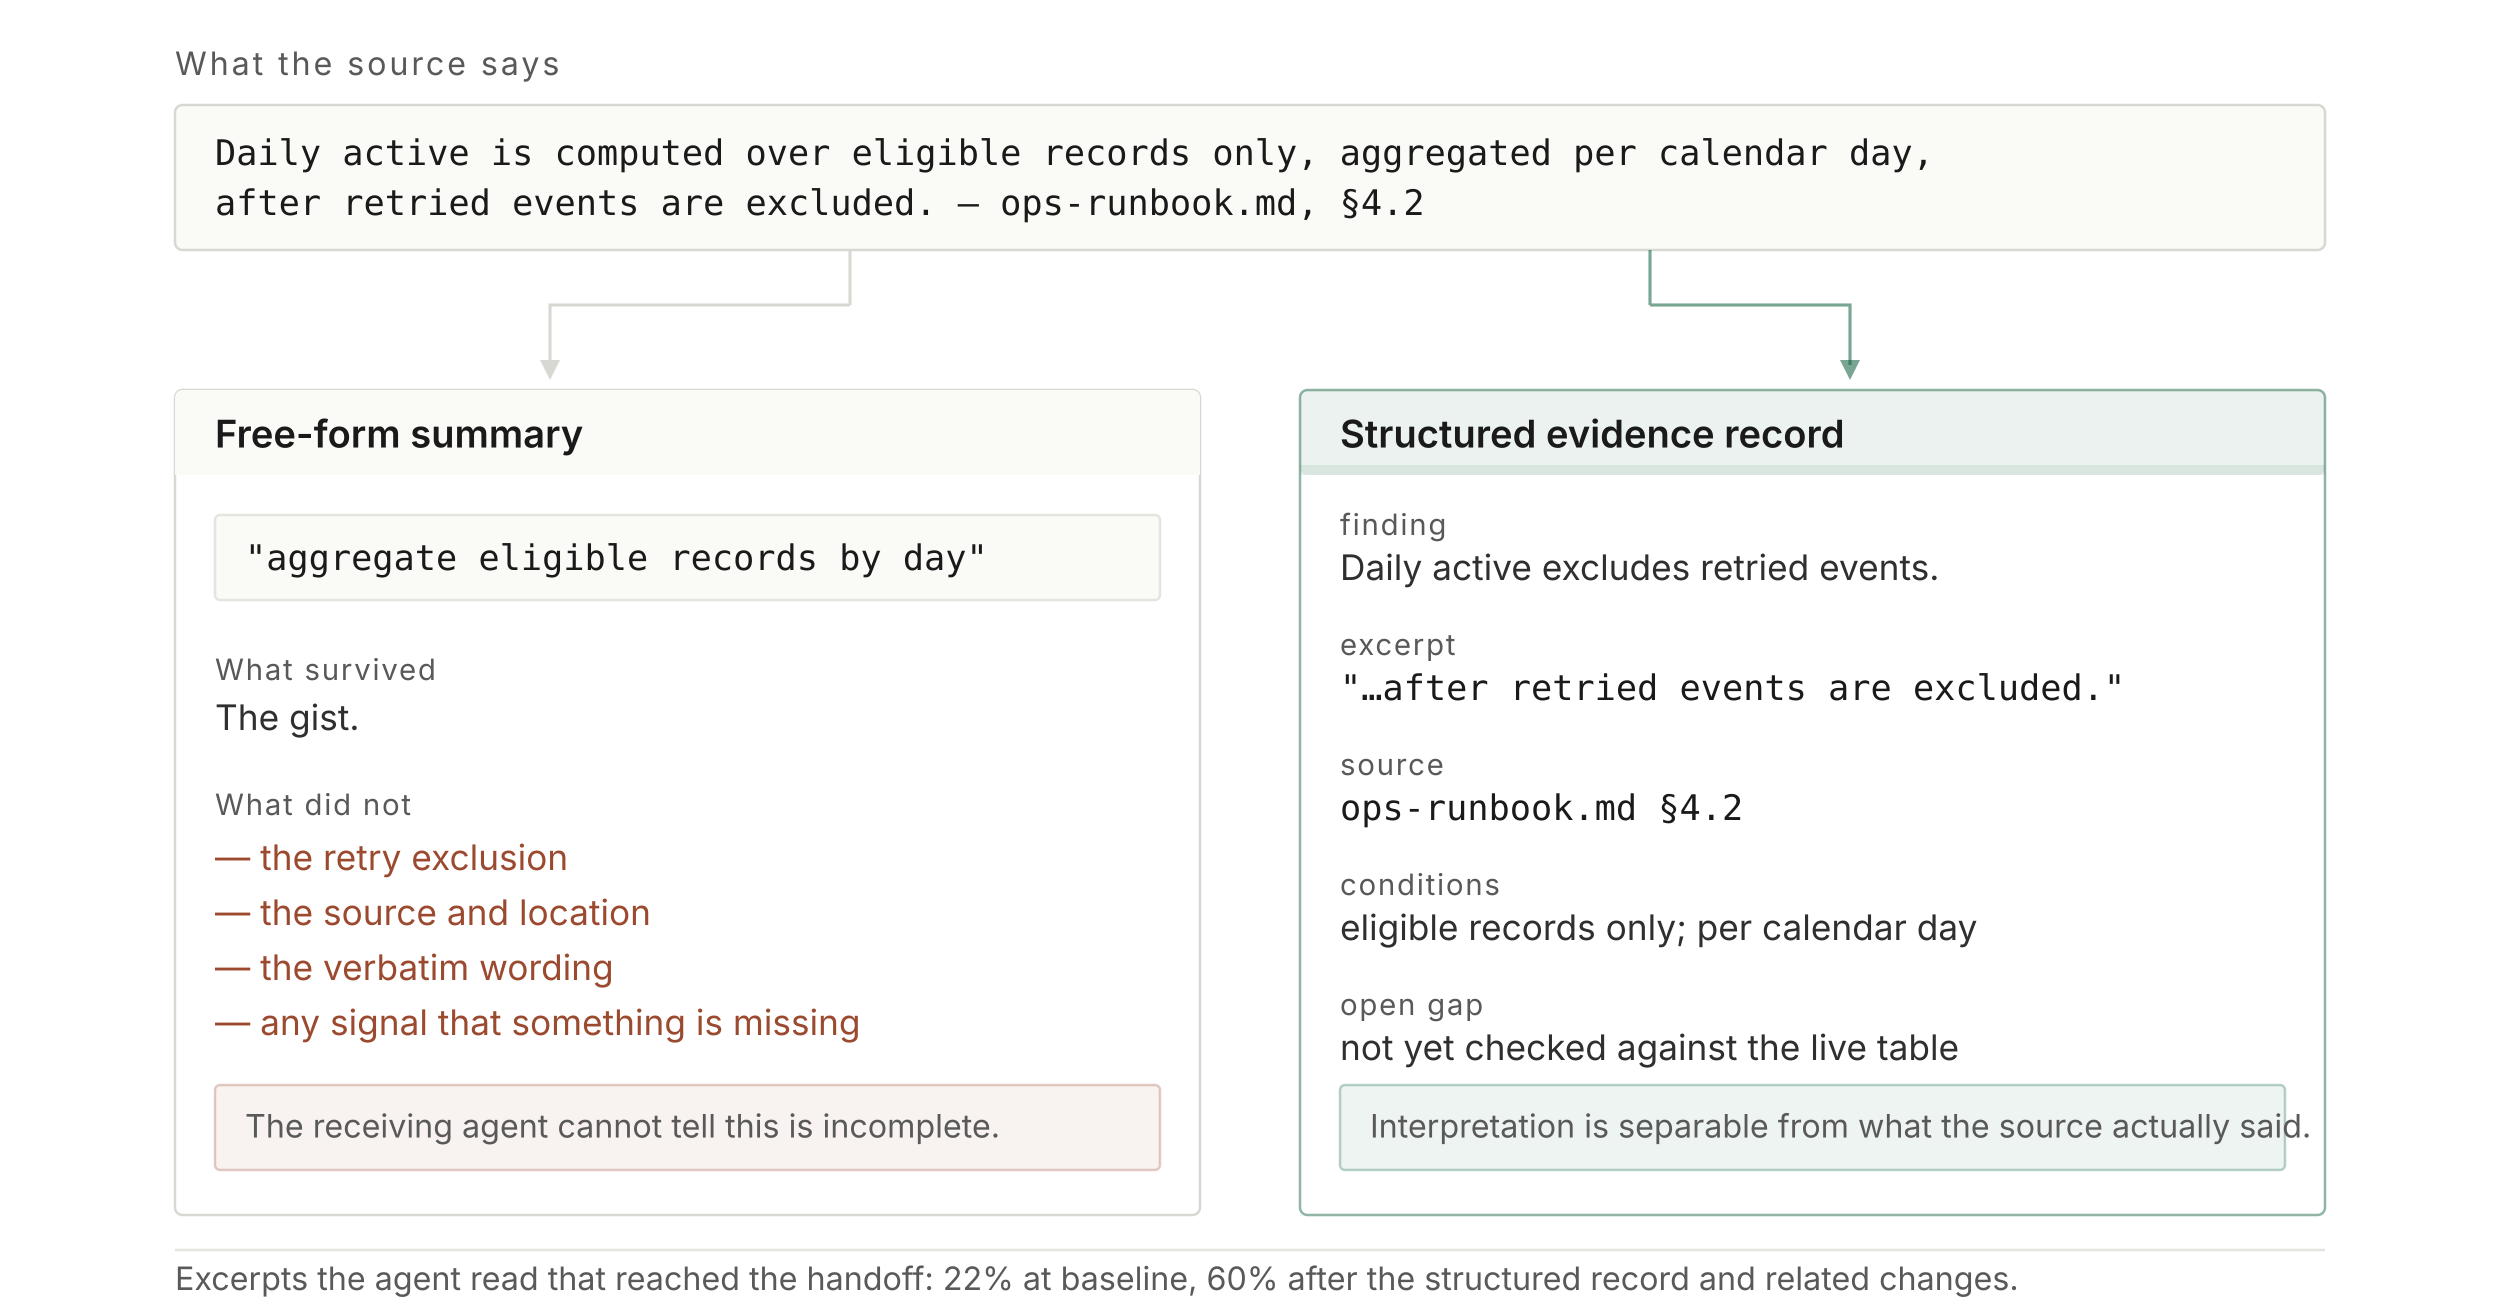
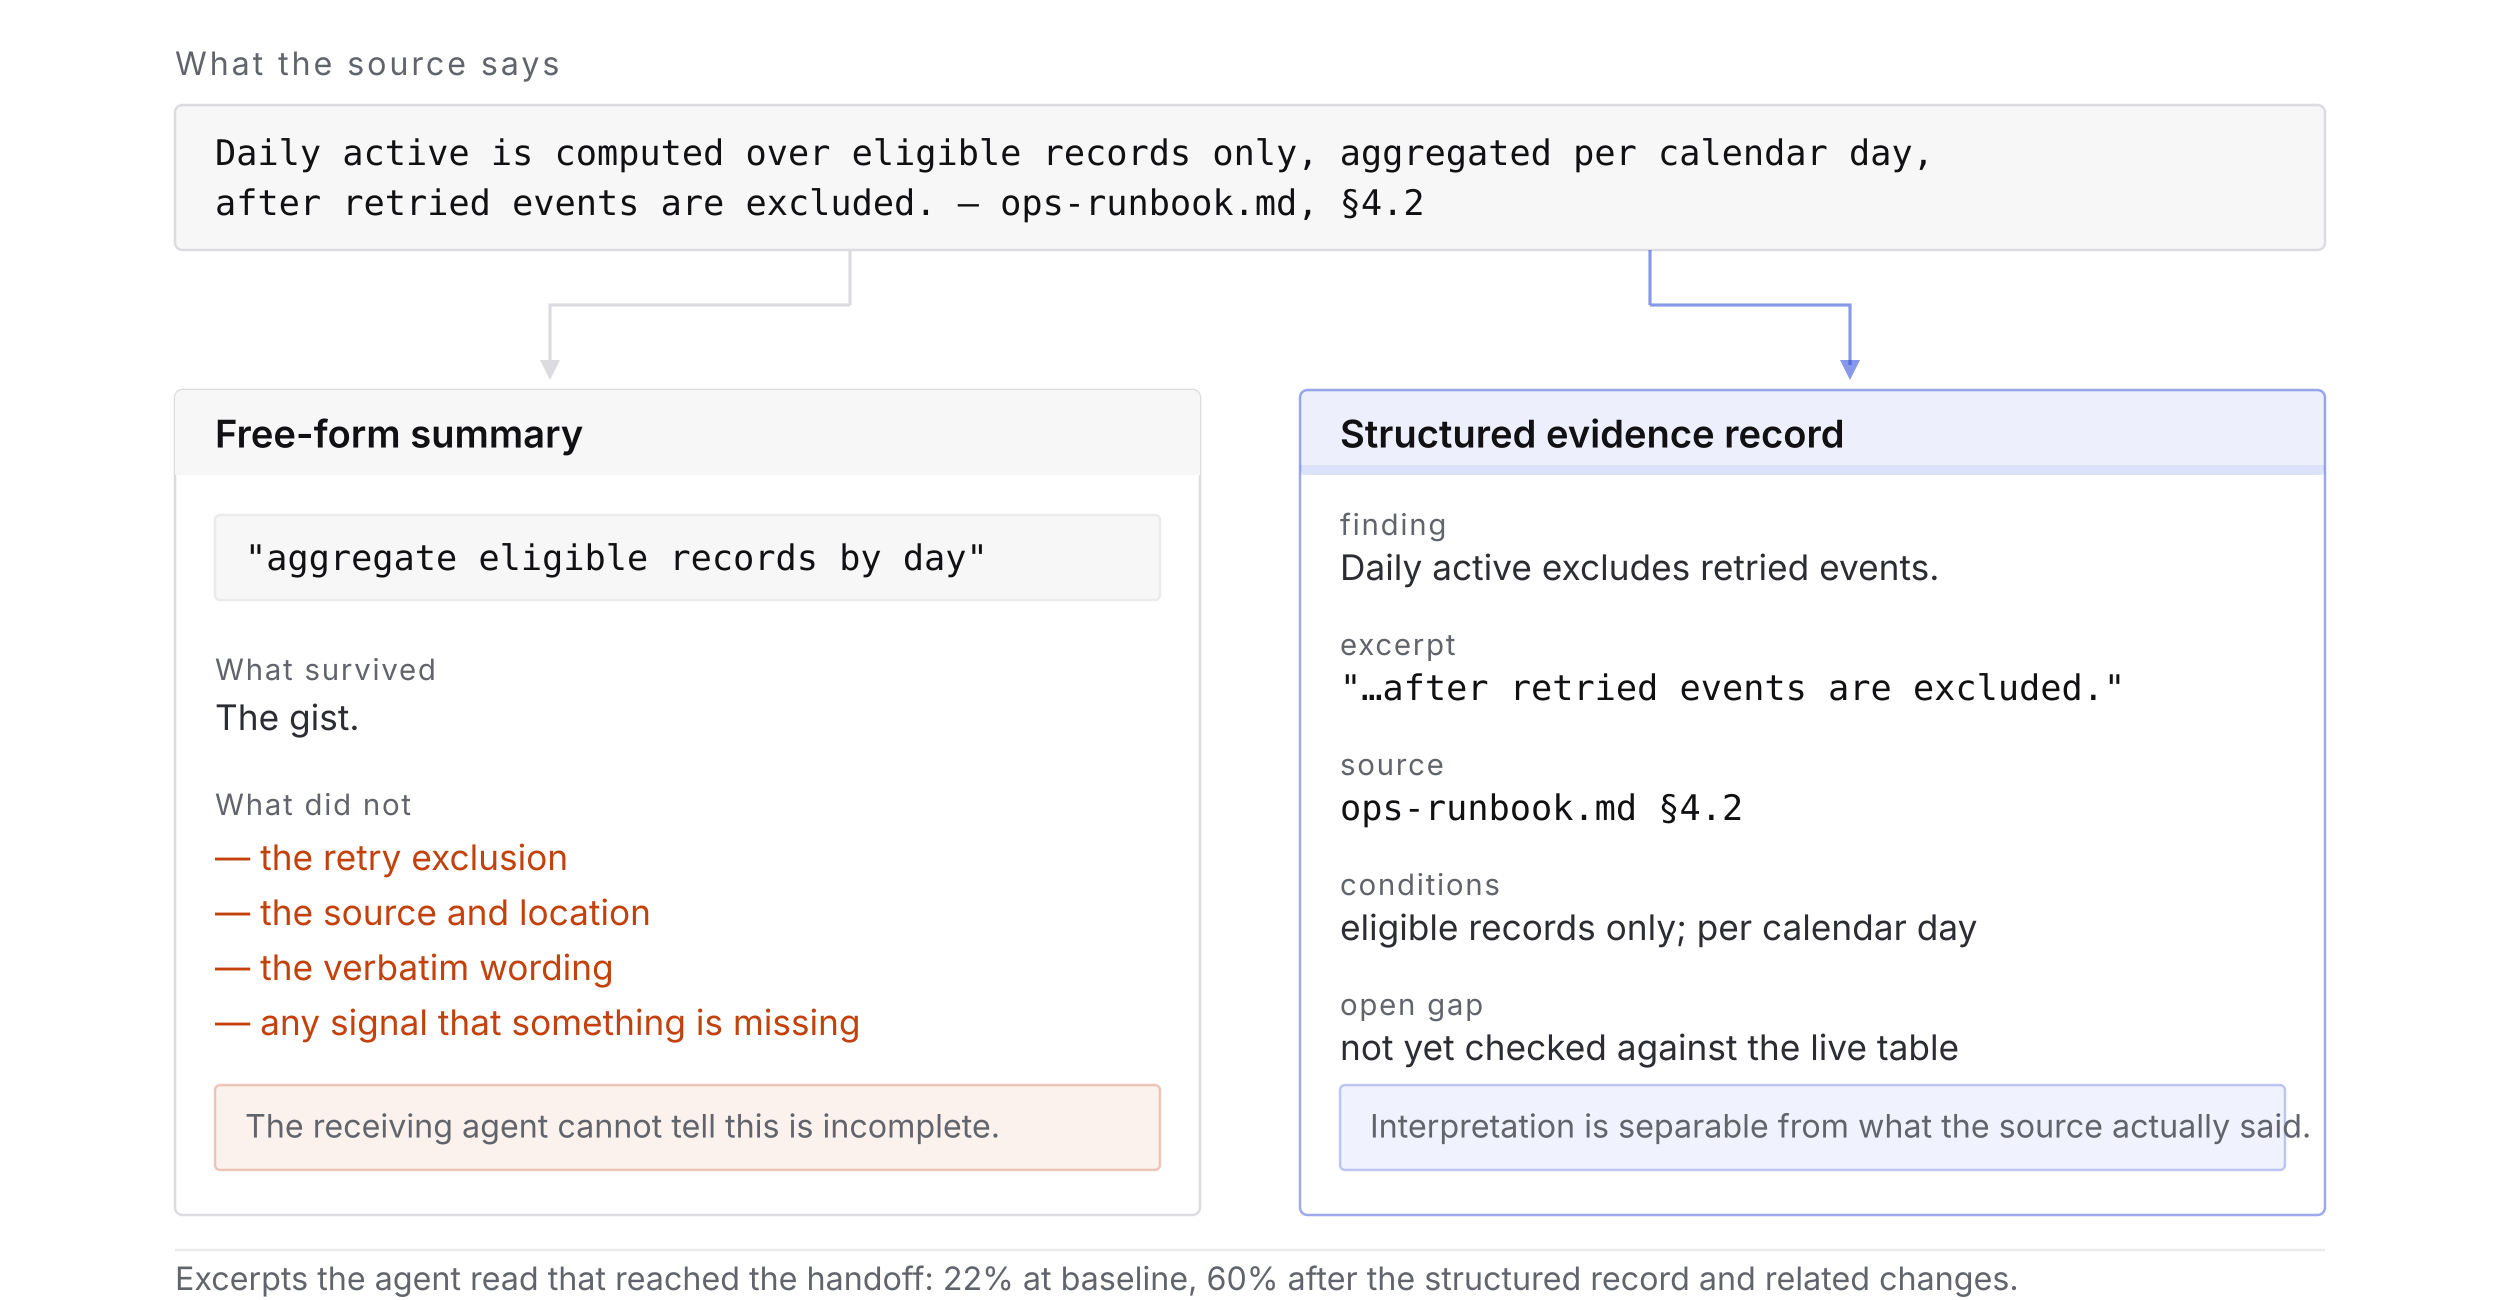
<svg xmlns="http://www.w3.org/2000/svg" viewBox="0 0 1000 520" width="1000" height="520" role="img" aria-labelledby="title desc" font-family="Inter, system-ui, -apple-system, 'Segoe UI', sans-serif">
  <style>
-     .lbl { font-size: 12.9px; fill: #595959; letter-spacing: .09em; text-transform: uppercase; }
-     .h   { font-size: 15.25px; fill: #1A1A1A; font-weight: 600; }
-     .k   { font-size: 11.75px; fill: #595959; letter-spacing: .06em; text-transform: uppercase; }
-     .v   { font-size: 14.1px; fill: #2F2F2F; }
-     .mono{ font-family: ui-monospace, SFMono-Regular, Menlo, monospace; font-size: 14.1px; fill: #1A1A1A; }
-     .lost{ font-size: 14.1px; fill: #9B4A2F; }
-     .note{ font-size: 12.9px; fill: #595959; }
+     .lbl { font-size: 12.9px; fill: #62646C; letter-spacing: .09em; text-transform: uppercase; }
+     .h   { font-size: 15.25px; fill: #111113; font-weight: 600; }
+     .k   { font-size: 11.75px; fill: #62646C; letter-spacing: .06em; text-transform: uppercase; }
+     .v   { font-size: 14.1px; fill: #2C2D32; }
+     .mono{ font-family: ui-monospace, SFMono-Regular, Menlo, monospace; font-size: 14.1px; fill: #111113; }
+     .lost{ font-size: 14.1px; fill: #C2410C; }
+     .note{ font-size: 12.9px; fill: #62646C; }
  </style>
  <rect width="1000" height="520" fill="#FFFFFF" />
  <g transform="translate(40,0)">
    <text class="lbl" x="30" y="30">What the source says</text>
-     <rect x="30" y="42" width="860" height="58" rx="3" fill="#FAFAF7" stroke="#D8D8D2" />
+     <rect x="30" y="42" width="860" height="58" rx="3" fill="#F7F7F8" stroke="#DCDCE0" />
    <text class="mono" x="46" y="66">Daily active is computed over eligible records only, aggregated per calendar day,</text>
    <text class="mono" x="46" y="86">after retried events are excluded.  — ops-runbook.md, §4.2</text>
-     <path d="M300 100 L300 122 M300 122 L180 122 L180 146" stroke="#D8D8D2" stroke-width="1.25" fill="none" />
-     <path d="M620 100 L620 122 M620 122 L700 122 L700 146" stroke="#0A5C38" stroke-width="1.25" fill="none" opacity=".55" />
-     <polygon points="180,152 176,144 184,144" fill="#D8D8D2" />
-     <polygon points="700,152 696,144 704,144" fill="#0A5C38" opacity=".55" />
-     <rect x="30" y="156" width="410" height="330" rx="3" fill="#FFFFFF" stroke="#D8D8D2" />
-     <rect x="30" y="156" width="410" height="34" rx="3" fill="#FAFAF7" />
-     <rect x="30" y="186" width="410" height="4" fill="#FAFAF7" />
+     <path d="M300 100 L300 122 M300 122 L180 122 L180 146" stroke="#DCDCE0" stroke-width="1.25" fill="none" />
+     <path d="M620 100 L620 122 M620 122 L700 122 L700 146" stroke="#2443D6" stroke-width="1.25" fill="none" opacity=".55" />
+     <polygon points="180,152 176,144 184,144" fill="#DCDCE0" />
+     <polygon points="700,152 696,144 704,144" fill="#2443D6" opacity=".55" />
+     <rect x="30" y="156" width="410" height="330" rx="3" fill="#FFFFFF" stroke="#DCDCE0" />
+     <rect x="30" y="156" width="410" height="34" rx="3" fill="#F7F7F8" />
+     <rect x="30" y="186" width="410" height="4" fill="#F7F7F8" />
    <text class="h" x="46" y="179">Free-form summary</text>
-     <rect x="46" y="206" width="378" height="34" rx="2" fill="#FAFAF7" stroke="#E5E5E0" />
+     <rect x="46" y="206" width="378" height="34" rx="2" fill="#F7F7F8" stroke="#EBEBEE" />
    <text class="mono" x="58" y="228">"aggregate eligible records by day"</text>
    <text class="k" x="46" y="272">What survived</text>
    <text class="v" x="46" y="292">The gist.</text>
    <text class="k" x="46" y="326">What did not</text>
    <text class="lost" x="46" y="348">— the retry exclusion</text>
    <text class="lost" x="46" y="370">— the source and location</text>
    <text class="lost" x="46" y="392">— the verbatim wording</text>
    <text class="lost" x="46" y="414">— any signal that something is missing</text>
-     <rect x="46" y="434" width="378" height="34" rx="2" fill="rgba(155,74,47,0.07)" stroke="rgba(155,74,47,0.28)" />
-     <text class="note" x="58" y="455" fill="#9B4A2F">The receiving agent cannot tell this is incomplete.</text>
-     <rect x="480" y="156" width="410" height="330" rx="3" fill="#FFFFFF" stroke="#0A5C38" stroke-opacity=".45" />
-     <rect x="480" y="156" width="410" height="34" rx="3" fill="rgba(10,92,56,0.08)" />
-     <rect x="480" y="186" width="410" height="4" fill="rgba(10,92,56,0.08)" />
+     <rect x="46" y="434" width="378" height="34" rx="2" fill="rgba(194,65,12,0.07)" stroke="rgba(194,65,12,0.28)" />
+     <text class="note" x="58" y="455" fill="#C2410C">The receiving agent cannot tell this is incomplete.</text>
+     <rect x="480" y="156" width="410" height="330" rx="3" fill="#FFFFFF" stroke="#2443D6" stroke-opacity=".45" />
+     <rect x="480" y="156" width="410" height="34" rx="3" fill="rgba(36,67,214,0.08)" />
+     <rect x="480" y="186" width="410" height="4" fill="rgba(36,67,214,0.08)" />
    <text class="h" x="496" y="179">Structured evidence record</text>
    <g>
      <text class="k" x="496" y="214">finding</text>
      <text class="v" x="496" y="232">Daily active excludes retried events.</text>
      <text class="k" x="496" y="262">excerpt</text>
      <text class="mono" x="496" y="280" font-size="12.9">"…after retried events are excluded."</text>
      <text class="k" x="496" y="310">source</text>
      <text class="mono" x="496" y="328" font-size="12.9">ops-runbook.md §4.2</text>
      <text class="k" x="496" y="358">conditions</text>
      <text class="v" x="496" y="376">eligible records only; per calendar day</text>
      <text class="k" x="496" y="406">open gap</text>
      <text class="v" x="496" y="424">not yet checked against the live table</text>
    </g>
-     <rect x="496" y="434" width="378" height="34" rx="2" fill="rgba(10,92,56,0.07)" stroke="rgba(10,92,56,0.28)" />
-     <text class="note" x="508" y="455" fill="#0A5C38">Interpretation is separable from what the source actually said.</text>
-     <line x1="30" y1="500" x2="890" y2="500" stroke="#E5E5E0" />
+     <rect x="496" y="434" width="378" height="34" rx="2" fill="rgba(36,67,214,0.07)" stroke="rgba(36,67,214,0.28)" />
+     <text class="note" x="508" y="455" fill="#2443D6">Interpretation is separable from what the source actually said.</text>
+     <line x1="30" y1="500" x2="890" y2="500" stroke="#EBEBEE" />
    <text class="note" x="30" y="516">Excerpts the agent read that reached the handoff: 22% at baseline, 60% after the structured record and related changes.</text>
  </g>
</svg>
